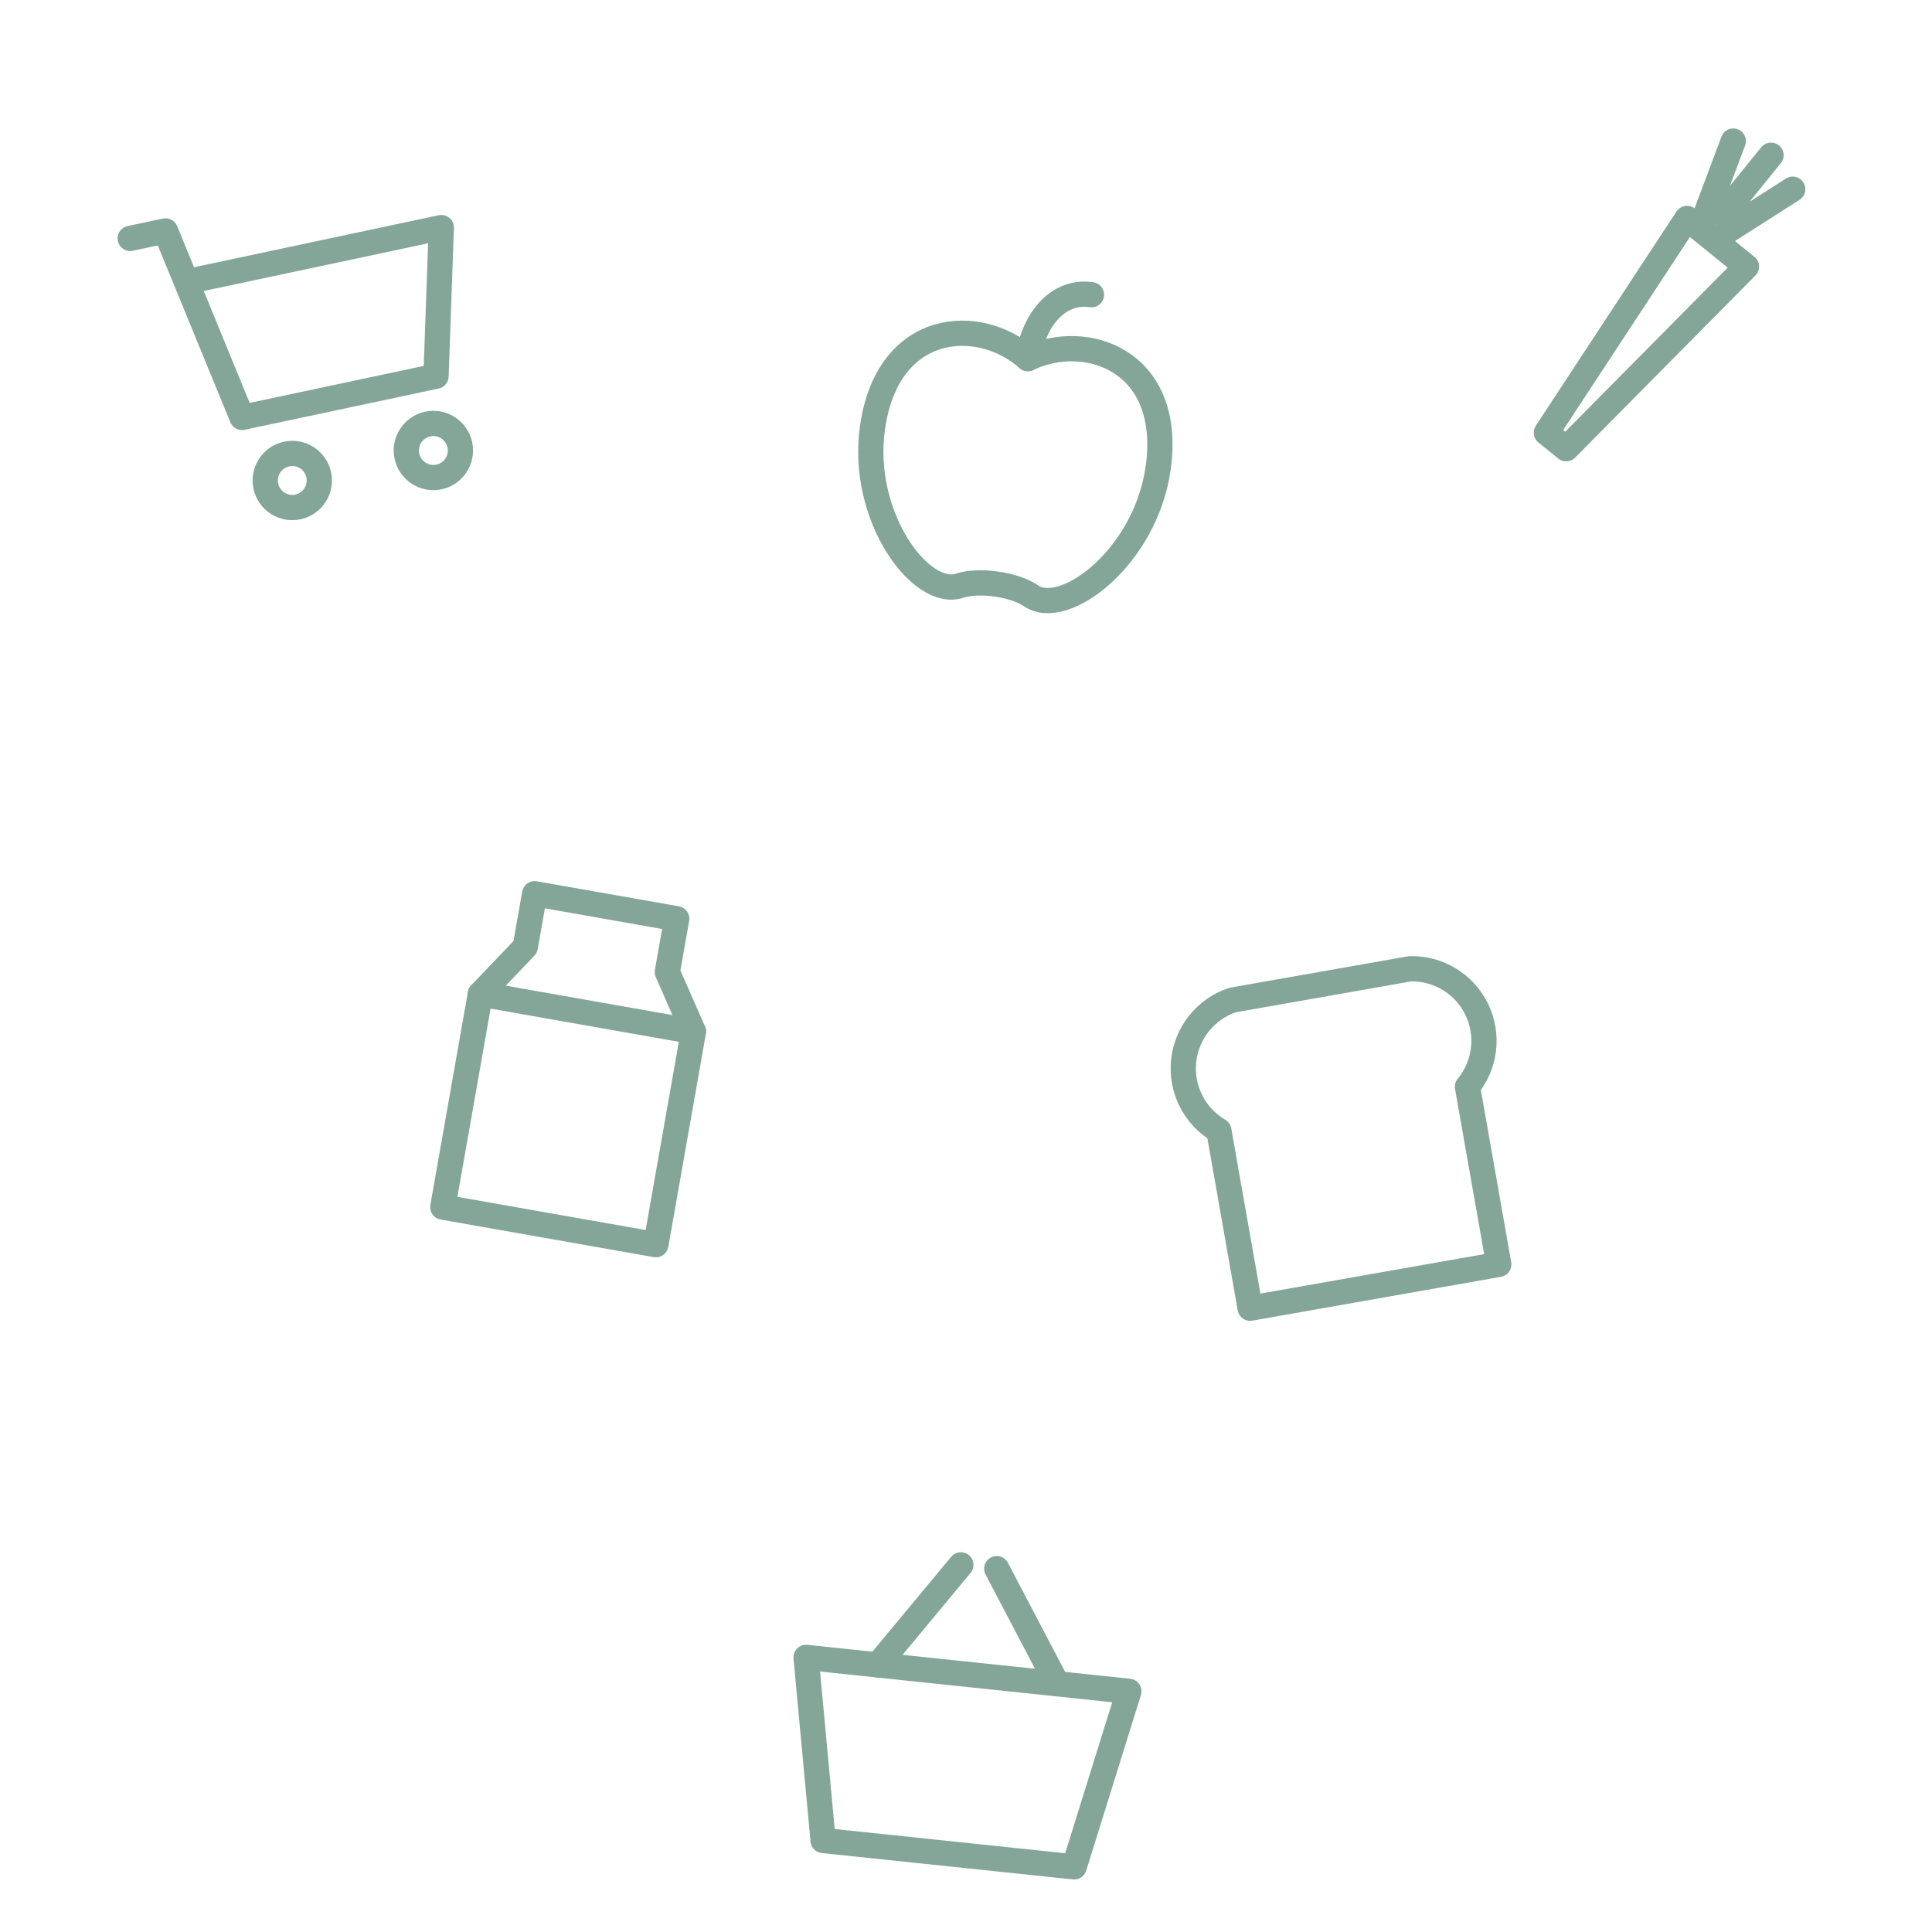
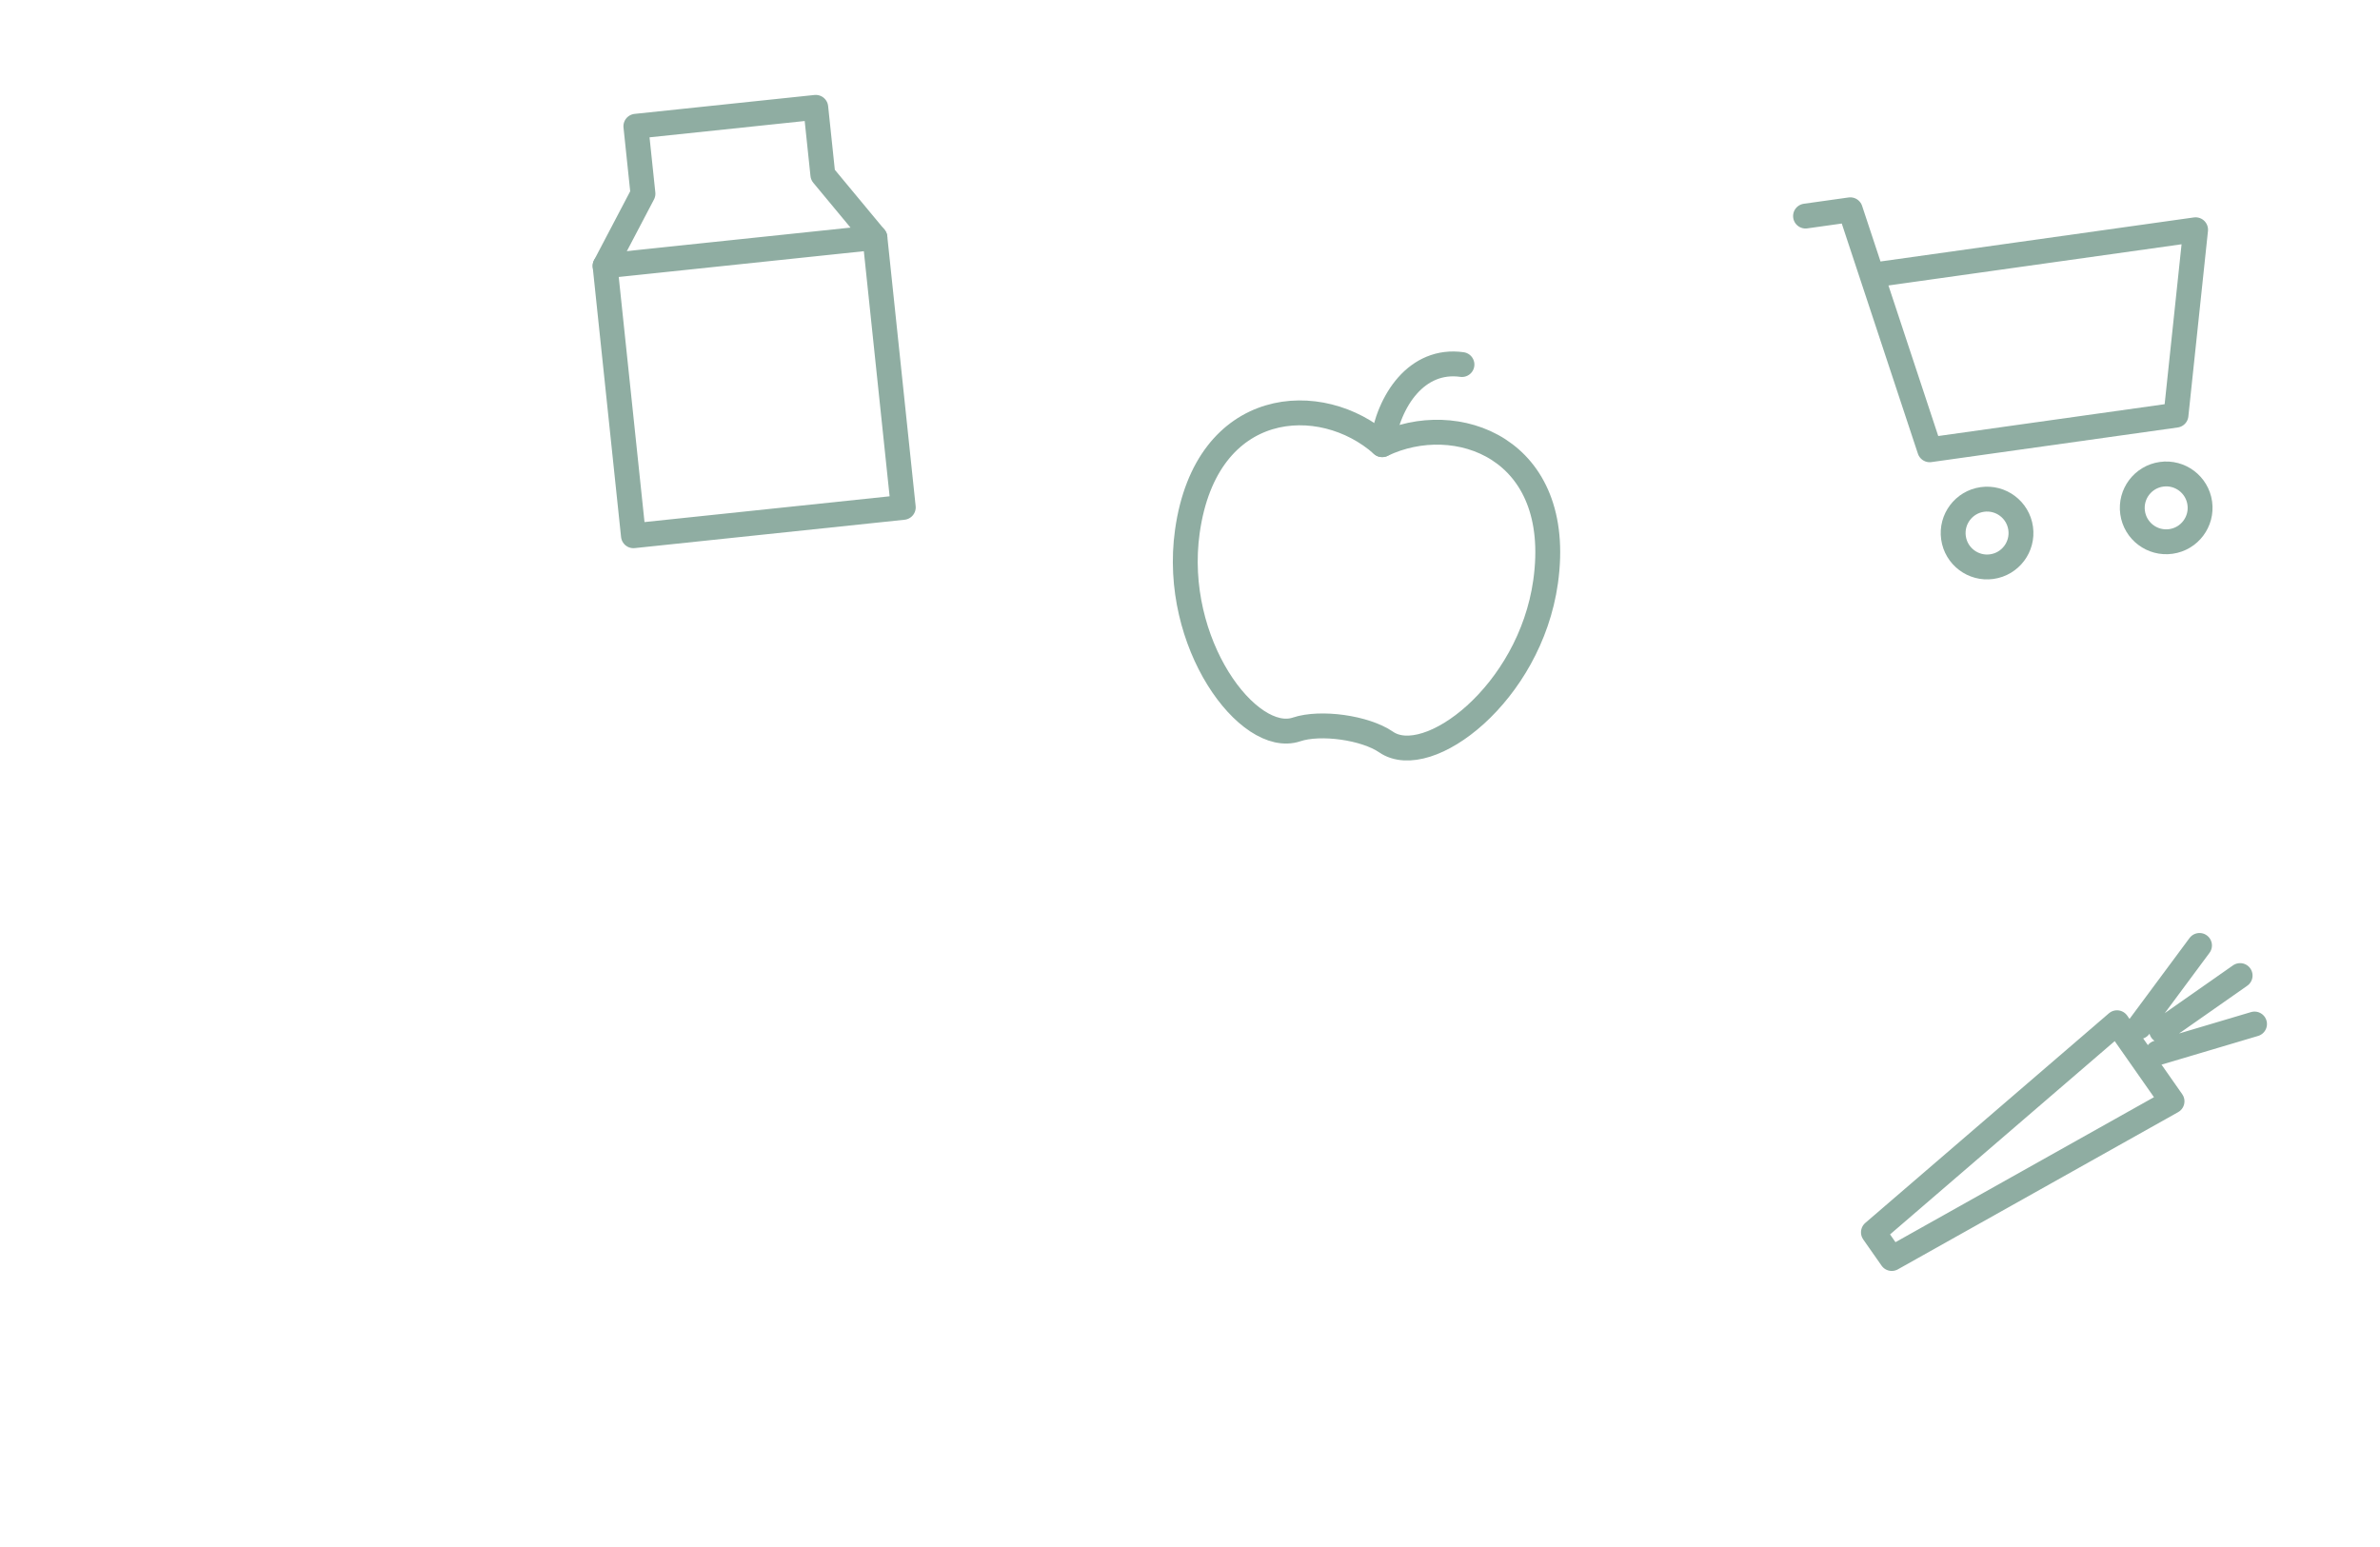
- <svg xmlns="http://www.w3.org/2000/svg" width="150" height="150" viewBox="0 0 150 150" fill="none" stroke="#1F5C46" stroke-width="1.4" stroke-linecap="round" stroke-linejoin="round" opacity=".55">
-   <g transform="translate(8 10) rotate(-12 17 17) scale(1.4)">
+ <svg xmlns="http://www.w3.org/2000/svg" width="200" height="130" viewBox="0 0 200 130" fill="none" stroke="#1F5C46" stroke-width="1.1" stroke-linecap="round" stroke-linejoin="round" opacity=".5">
+   <g transform="translate(148 8) rotate(-8 23 23) scale(1.9)">
    <path d="M3 4h2l2 11h11l2-8H6" />
    <circle cx="9" cy="19" r="1.5" />
    <circle cx="17" cy="19" r="1.5" />
  </g>
-   <g transform="translate(62 18) rotate(8 17 17) scale(1.4)">
+   <g transform="translate(92 24) rotate(8 23 23) scale(1.9)">
    <path d="M12 7c-3-2-8-1-8 5 0 5 4 9 6 8 1-.5 3-.5 4 0 2 1 6-3 6-8 0-6-5-7-8-5z" />
    <path d="M12 7c0-2 1-4 3-4" />
  </g>
-   <g transform="translate(112 6) rotate(-6 17 17) scale(1.4)">
+   <g transform="translate(150 70) rotate(10 23 23) scale(1.9)">
    <path d="M5 19 14 8l3 3-11 9z" />
    <path d="M15 8l2-4M16 9l4-2M16 8l3-3" />
  </g>
-   <g transform="translate(28 66) rotate(10 17 17) scale(1.4)">
+   <g transform="translate(40 4) rotate(-6 23 23) scale(1.9)">
    <path d="M8 3h8v3l2 3v12H6V9l2-3z" />
    <path d="M6 9h12" />
  </g>
-   <g transform="translate(88 72) rotate(-10 17 17) scale(1.4)">
-     <path d="M5 10a4 4 0 0 1 2-7h10a4 4 0 0 1 2 7v10H5z" />
-   </g>
-   <g transform="translate(58 116) rotate(6 17 17) scale(1.4)">
-     <path d="M3 10h18l-2 10H5z" />
-     <path d="M7 10l4-6M17 10l-4-6" />
-   </g>
</svg>
